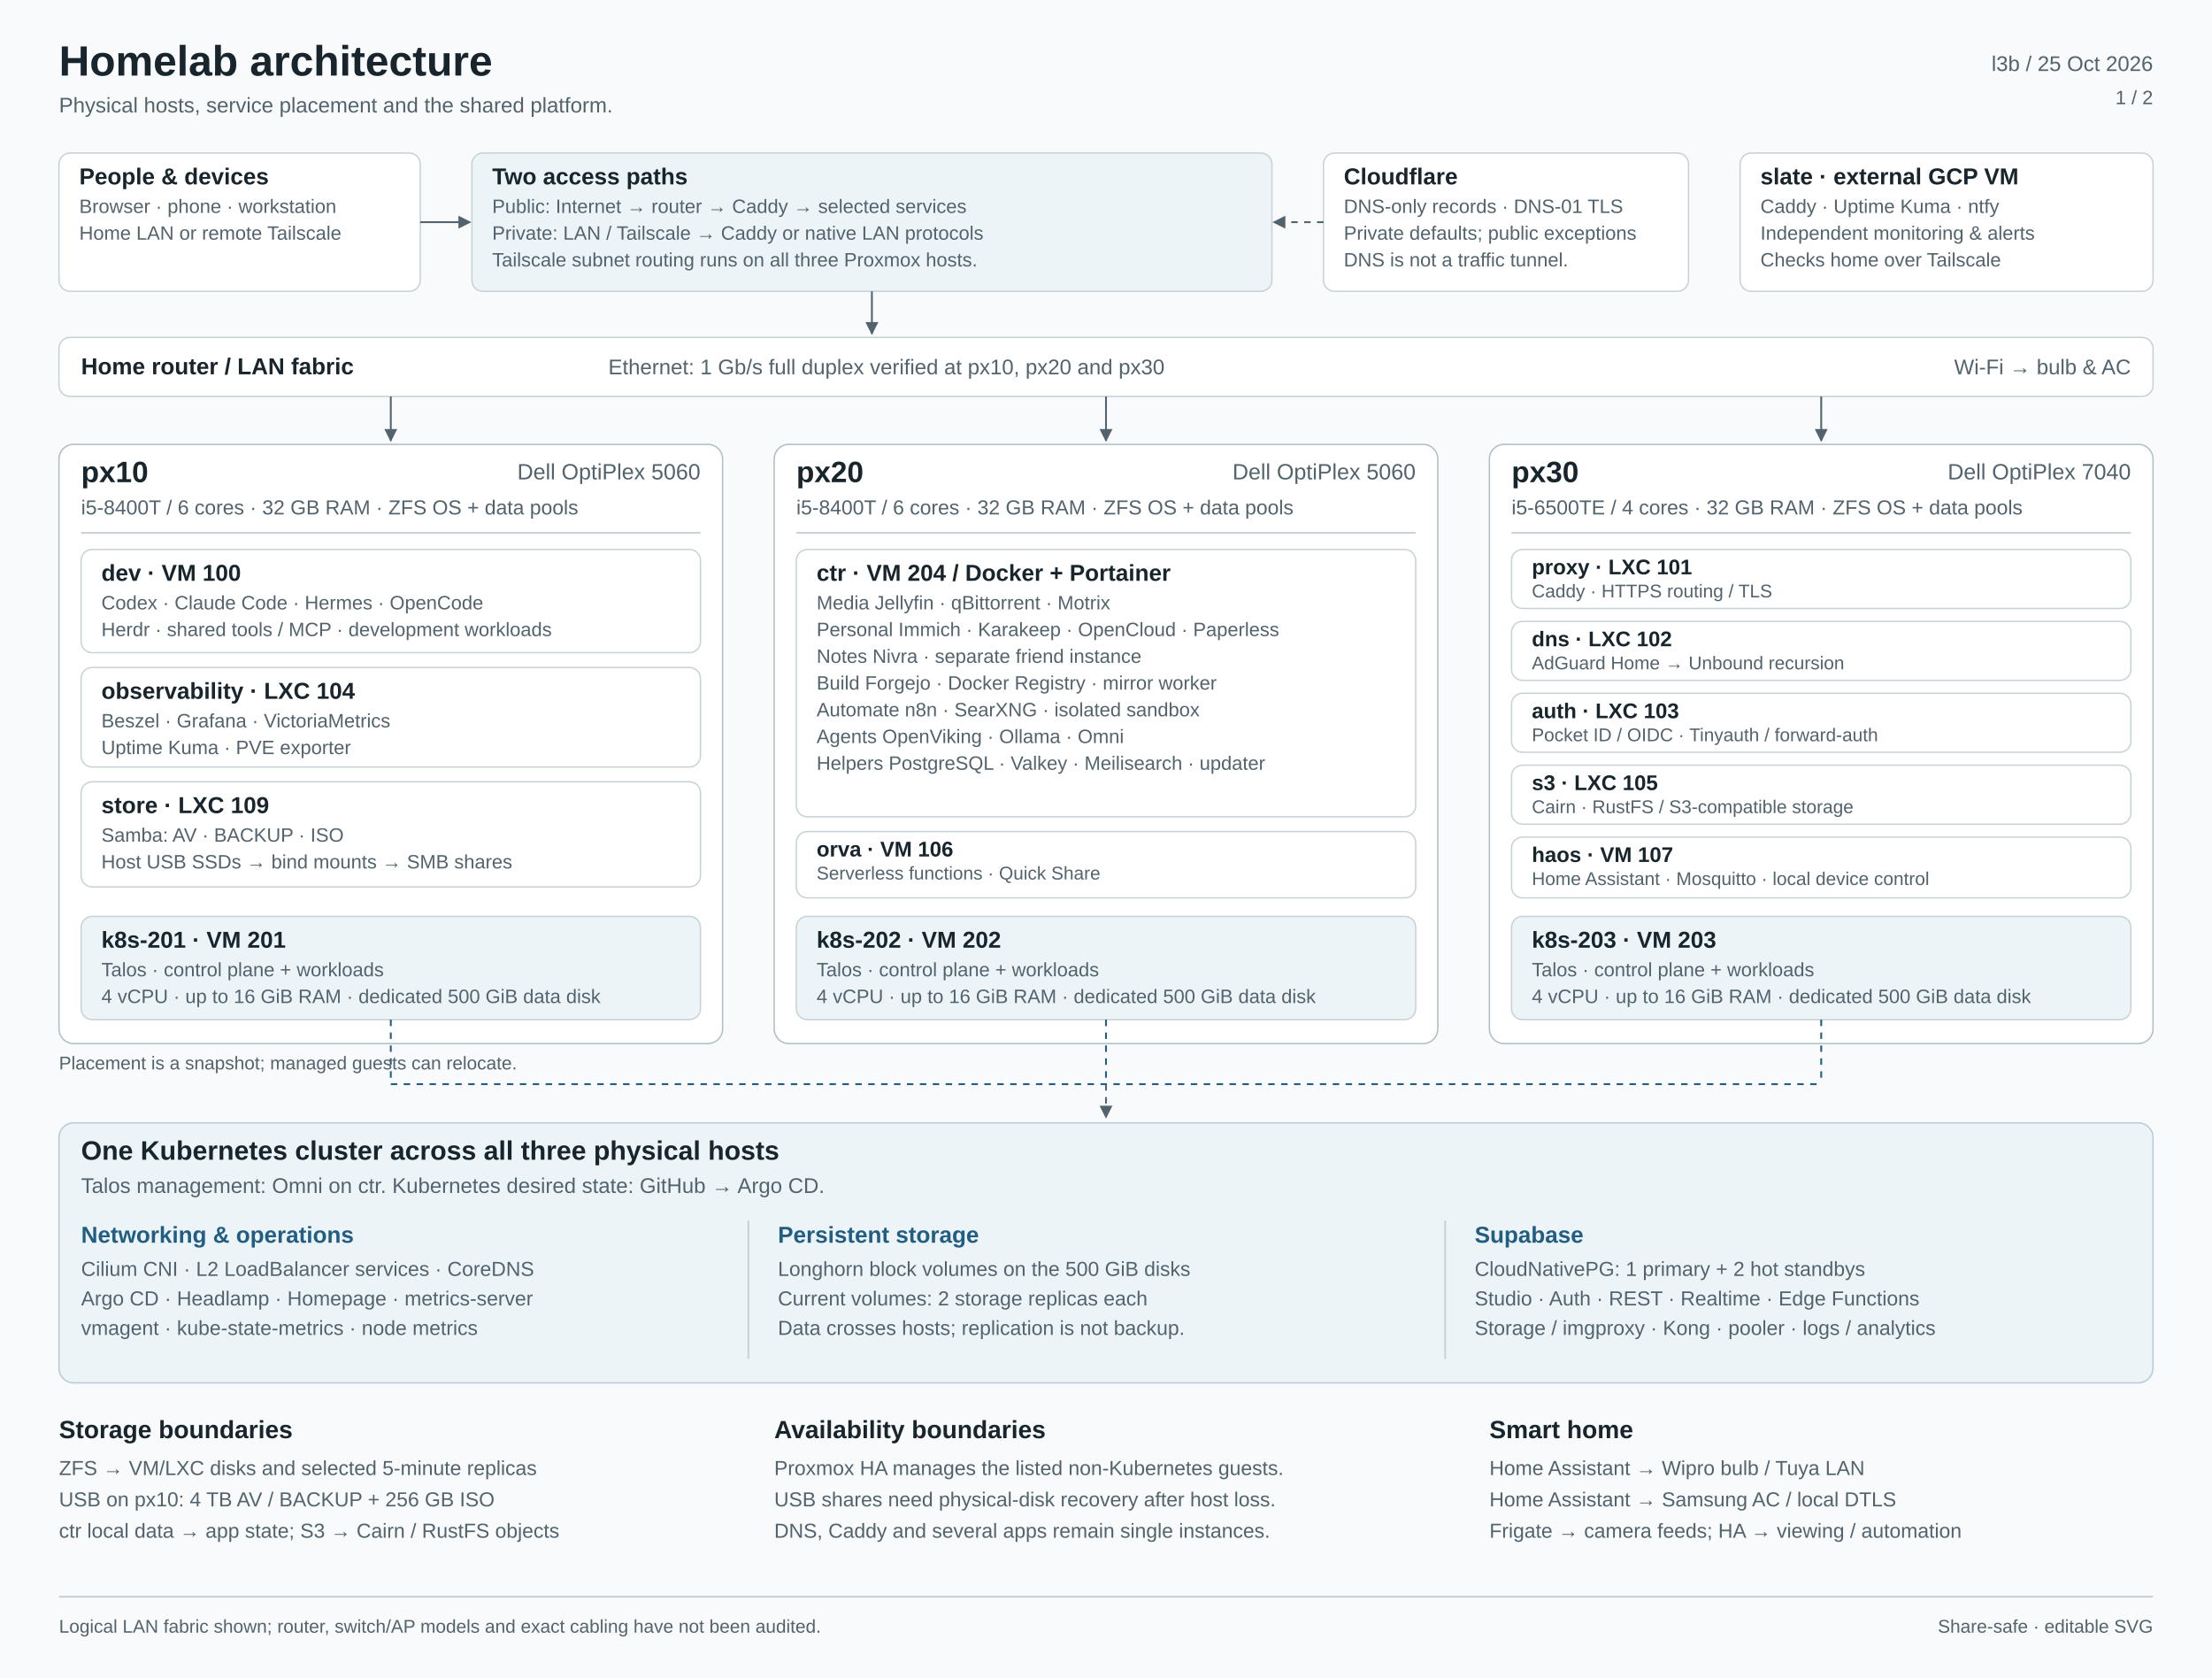
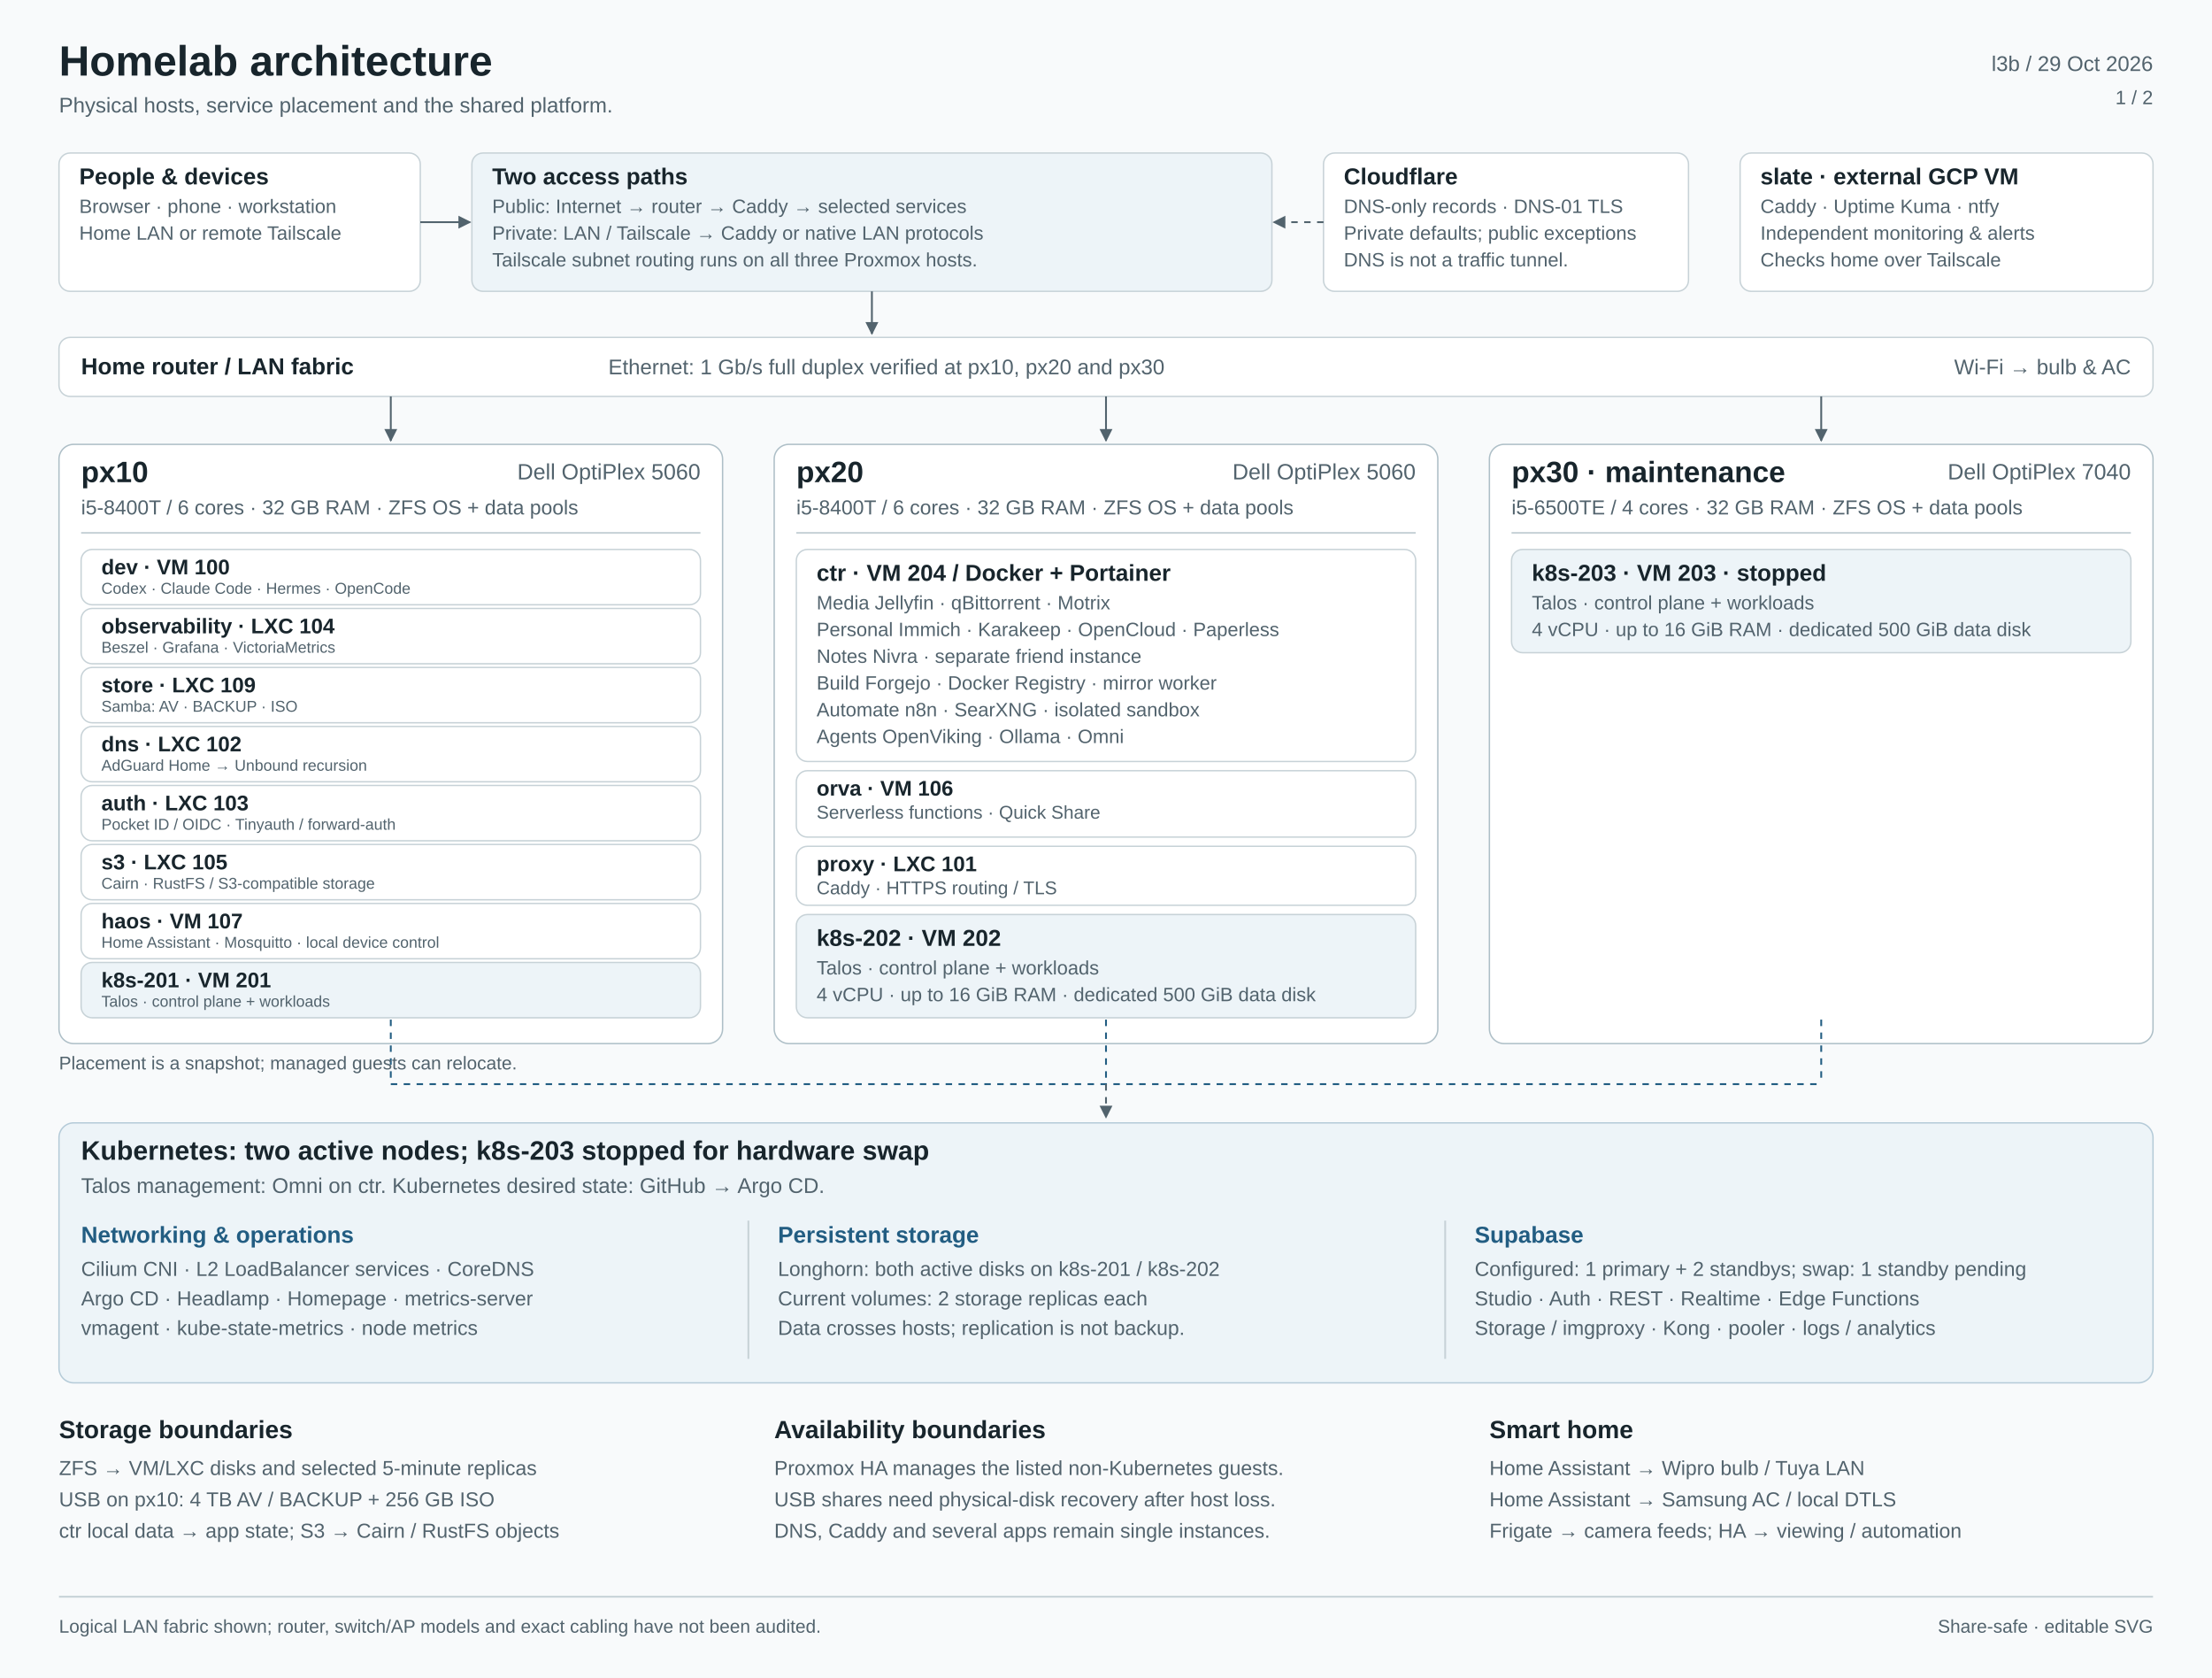
<svg xmlns="http://www.w3.org/2000/svg" width="2400" height="1820" viewBox="0 0 2400 1820" role="img" aria-labelledby="title desc">
  <defs>
    <marker id="arrow" viewBox="0 0 10 10" refX="9" refY="5" markerWidth="7" markerHeight="7" orient="auto-start-reverse">
      <path d="M 0 0 L 10 5 L 0 10 z" fill="#52636d" />
    </marker>
    <marker id="tealArrow" viewBox="0 0 10 10" refX="9" refY="5" markerWidth="7" markerHeight="7" orient="auto-start-reverse">
      <path d="M 0 0 L 10 5 L 0 10 z" fill="#25675d" />
    </marker>
  </defs>
  <rect width="2400" height="1820" fill="#f8fafb" />
  <g font-family="Arial, Liberation Sans, sans-serif">
    <text x="64" y="82" font-size="46" fill="#18252c" font-weight="600">Homelab architecture</text>
    <text x="64" y="122" font-size="23" fill="#52636d" font-weight="400">Physical hosts, service placement and the shared platform.</text>
-     <text x="2336" y="77" font-size="23" fill="#52636d" font-weight="400" text-anchor="end">l3b / 25 Oct 2026</text>
+     <text x="2336" y="77" font-size="23" fill="#52636d" font-weight="400" text-anchor="end">l3b / 29 Oct 2026</text>
    <text x="2336" y="113" font-size="21" fill="#52636d" font-weight="400" text-anchor="end">1 / 2</text>
    <g data-node="true">
      <rect x="64" y="166" width="392" height="150" rx="12" fill="#ffffff" stroke="#c7d2d7" stroke-width="1.5" />
      <text x="86" y="200" font-size="25" fill="#18252c" font-weight="600">People &amp; devices</text>
      <text x="86" y="231" font-size="21" fill="#52636d" font-weight="400">Browser · phone · workstation</text>
      <text x="86" y="260" font-size="21" fill="#52636d" font-weight="400">Home LAN or remote Tailscale</text>
    </g>
    <g data-node="true">
      <rect x="512" y="166" width="868" height="150" rx="12" fill="#edf4f8" stroke="#c7d2d7" stroke-width="1.5" />
      <text x="534" y="200" font-size="25" fill="#18252c" font-weight="600">Two access paths</text>
      <text x="534" y="231" font-size="21" fill="#52636d" font-weight="400">Public: Internet → router → Caddy → selected services</text>
      <text x="534" y="260" font-size="21" fill="#52636d" font-weight="400">Private: LAN / Tailscale → Caddy or native LAN protocols</text>
      <text x="534" y="289" font-size="21" fill="#52636d" font-weight="400">Tailscale subnet routing runs on all three Proxmox hosts.</text>
    </g>
    <g data-node="true">
      <rect x="1436" y="166" width="396" height="150" rx="12" fill="#ffffff" stroke="#c7d2d7" stroke-width="1.5" />
      <text x="1458" y="200" font-size="25" fill="#18252c" font-weight="600">Cloudflare</text>
      <text x="1458" y="231" font-size="21" fill="#52636d" font-weight="400">DNS-only records · DNS-01 TLS</text>
      <text x="1458" y="260" font-size="21" fill="#52636d" font-weight="400">Private defaults; public exceptions</text>
      <text x="1458" y="289" font-size="21" fill="#52636d" font-weight="400">DNS is not a traffic tunnel.</text>
    </g>
    <g data-node="true">
      <rect x="1888" y="166" width="448" height="150" rx="12" fill="#ffffff" stroke="#c7d2d7" stroke-width="1.5" />
      <text x="1910" y="200" font-size="25" fill="#18252c" font-weight="600">slate · external GCP VM</text>
      <text x="1910" y="231" font-size="21" fill="#52636d" font-weight="400">Caddy · Uptime Kuma · ntfy</text>
      <text x="1910" y="260" font-size="21" fill="#52636d" font-weight="400">Independent monitoring &amp; alerts</text>
      <text x="1910" y="289" font-size="21" fill="#52636d" font-weight="400">Checks home over Tailscale</text>
    </g>
    <path d="M456 241H510" fill="none" stroke="#52636d" stroke-width="2" stroke-linejoin="round" marker-end="url(#arrow)" />
    <path d="M1436 241H1382" fill="none" stroke="#52636d" stroke-width="2" stroke-linejoin="round" stroke-dasharray="7 7" marker-end="url(#arrow)" />
    <path d="M946 316V362" fill="none" stroke="#52636d" stroke-width="2" stroke-linejoin="round" marker-end="url(#arrow)" />
    <rect x="64" y="366" width="2272" height="64" rx="12" fill="#ffffff" stroke="#c7d2d7" stroke-width="1.5" />
    <text x="88" y="406" font-size="25" fill="#18252c" font-weight="600">Home router / LAN fabric</text>
    <text x="660" y="406" font-size="23" fill="#52636d" font-weight="400">Ethernet: 1 Gb/s full duplex verified at px10, px20 and px30</text>
    <text x="2312" y="406" font-size="23" fill="#52636d" font-weight="400" text-anchor="end">Wi-Fi → bulb &amp; AC</text>
    <path d="M424 430V478" fill="none" stroke="#52636d" stroke-width="2" stroke-linejoin="round" marker-end="url(#arrow)" />
    <path d="M1200 430V478" fill="none" stroke="#52636d" stroke-width="2" stroke-linejoin="round" marker-end="url(#arrow)" />
    <path d="M1976 430V478" fill="none" stroke="#52636d" stroke-width="2" stroke-linejoin="round" marker-end="url(#arrow)" />
    <rect x="64" y="482" width="720" height="650" rx="16" fill="#ffffff" stroke="#aebfc7" stroke-width="1.5" />
    <text x="88" y="523" font-size="32" fill="#18252c" font-weight="600">px10</text>
    <text x="760" y="520" font-size="24" fill="#52636d" font-weight="400" text-anchor="end">Dell OptiPlex 5060</text>
    <text x="88" y="558" font-size="22" fill="#52636d" font-weight="400">i5-8400T / 6 cores · 32 GB RAM · ZFS OS + data pools</text>
    <path d="M88 578H760" fill="none" stroke="#c7d2d7" stroke-width="2" stroke-linejoin="round" />
    <rect x="840" y="482" width="720" height="650" rx="16" fill="#ffffff" stroke="#aebfc7" stroke-width="1.5" />
    <text x="864" y="523" font-size="32" fill="#18252c" font-weight="600">px20</text>
    <text x="1536" y="520" font-size="24" fill="#52636d" font-weight="400" text-anchor="end">Dell OptiPlex 5060</text>
    <text x="864" y="558" font-size="22" fill="#52636d" font-weight="400">i5-8400T / 6 cores · 32 GB RAM · ZFS OS + data pools</text>
    <path d="M864 578H1536" fill="none" stroke="#c7d2d7" stroke-width="2" stroke-linejoin="round" />
    <rect x="1616" y="482" width="720" height="650" rx="16" fill="#ffffff" stroke="#aebfc7" stroke-width="1.5" />
-     <text x="1640" y="523" font-size="32" fill="#18252c" font-weight="600">px30</text>
+     <text x="1640" y="523" font-size="32" fill="#18252c" font-weight="600">px30 · maintenance</text>
    <text x="2312" y="520" font-size="24" fill="#52636d" font-weight="400" text-anchor="end">Dell OptiPlex 7040</text>
    <text x="1640" y="558" font-size="22" fill="#52636d" font-weight="400">i5-6500TE / 4 cores · 32 GB RAM · ZFS OS + data pools</text>
    <path d="M1640 578H2312" fill="none" stroke="#c7d2d7" stroke-width="2" stroke-linejoin="round" />
    <g data-node="true">
-       <rect x="88" y="596" width="672" height="112" rx="12" fill="#ffffff" stroke="#c7d2d7" stroke-width="1.5" />
-       <text x="110" y="630" font-size="25" fill="#18252c" font-weight="600">dev · VM 100</text>
-       <text x="110" y="661" font-size="21" fill="#52636d" font-weight="400">Codex · Claude Code · Hermes · OpenCode</text>
-       <text x="110" y="690" font-size="21" fill="#52636d" font-weight="400">Herdr · shared tools / MCP · development workloads</text>
+       <rect x="88" y="596" width="672" height="60" rx="12" fill="#ffffff" stroke="#c7d2d7" stroke-width="1.5" />
+       <text x="110" y="623" font-size="23" fill="#18252c" font-weight="600">dev · VM 100</text>
+       <text x="110" y="644" font-size="17" fill="#52636d" font-weight="400">Codex · Claude Code · Hermes · OpenCode</text>
    </g>
    <g data-node="true">
-       <rect x="88" y="724" width="672" height="108" rx="12" fill="#ffffff" stroke="#c7d2d7" stroke-width="1.5" />
-       <text x="110" y="758" font-size="25" fill="#18252c" font-weight="600">observability · LXC 104</text>
-       <text x="110" y="789" font-size="21" fill="#52636d" font-weight="400">Beszel · Grafana · VictoriaMetrics</text>
-       <text x="110" y="818" font-size="21" fill="#52636d" font-weight="400">Uptime Kuma · PVE exporter</text>
+       <rect x="88" y="660" width="672" height="60" rx="12" fill="#ffffff" stroke="#c7d2d7" stroke-width="1.5" />
+       <text x="110" y="687" font-size="23" fill="#18252c" font-weight="600">observability · LXC 104</text>
+       <text x="110" y="708" font-size="17" fill="#52636d" font-weight="400">Beszel · Grafana · VictoriaMetrics</text>
    </g>
    <g data-node="true">
-       <rect x="88" y="848" width="672" height="114" rx="12" fill="#ffffff" stroke="#c7d2d7" stroke-width="1.5" />
-       <text x="110" y="882" font-size="25" fill="#18252c" font-weight="600">store · LXC 109</text>
-       <text x="110" y="913" font-size="21" fill="#52636d" font-weight="400">Samba: AV · BACKUP · ISO</text>
-       <text x="110" y="942" font-size="21" fill="#52636d" font-weight="400">Host USB SSDs → bind mounts → SMB shares</text>
+       <rect x="88" y="724" width="672" height="60" rx="12" fill="#ffffff" stroke="#c7d2d7" stroke-width="1.5" />
+       <text x="110" y="751" font-size="23" fill="#18252c" font-weight="600">store · LXC 109</text>
+       <text x="110" y="772" font-size="17" fill="#52636d" font-weight="400">Samba: AV · BACKUP · ISO</text>
    </g>
    <g data-node="true">
-       <rect x="864" y="596" width="672" height="290" rx="12" fill="#ffffff" stroke="#c7d2d7" stroke-width="1.5" />
+       <rect x="864" y="596" width="672" height="230" rx="12" fill="#ffffff" stroke="#c7d2d7" stroke-width="1.5" />
      <text x="886" y="630" font-size="25" fill="#18252c" font-weight="600">ctr · VM 204 / Docker + Portainer</text>
      <text x="886" y="661" font-size="21" fill="#52636d" font-weight="400">Media       Jellyfin · qBittorrent · Motrix</text>
      <text x="886" y="690" font-size="21" fill="#52636d" font-weight="400">Personal   Immich · Karakeep · OpenCloud · Paperless</text>
      <text x="886" y="719" font-size="21" fill="#52636d" font-weight="400">Notes       Nivra · separate friend instance</text>
      <text x="886" y="748" font-size="21" fill="#52636d" font-weight="400">Build        Forgejo · Docker Registry · mirror worker</text>
      <text x="886" y="777" font-size="21" fill="#52636d" font-weight="400">Automate n8n · SearXNG · isolated sandbox</text>
      <text x="886" y="806" font-size="21" fill="#52636d" font-weight="400">Agents     OpenViking · Ollama · Omni</text>
-       <text x="886" y="835" font-size="21" fill="#52636d" font-weight="400">Helpers    PostgreSQL · Valkey · Meilisearch · updater</text>
    </g>
    <g data-node="true">
-       <rect x="864" y="902" width="672" height="72" rx="12" fill="#ffffff" stroke="#c7d2d7" stroke-width="1.5" />
-       <text x="886" y="929" font-size="23" fill="#18252c" font-weight="600">orva · VM 106</text>
-       <text x="886" y="954" font-size="20" fill="#52636d" font-weight="400">Serverless functions · Quick Share</text>
+       <rect x="864" y="836" width="672" height="72" rx="12" fill="#ffffff" stroke="#c7d2d7" stroke-width="1.5" />
+       <text x="886" y="863" font-size="23" fill="#18252c" font-weight="600">orva · VM 106</text>
+       <text x="886" y="888" font-size="20" fill="#52636d" font-weight="400">Serverless functions · Quick Share</text>
    </g>
    <g data-node="true">
-       <rect x="1640" y="596" width="672" height="64" rx="12" fill="#ffffff" stroke="#c7d2d7" stroke-width="1.5" />
-       <text x="1662" y="623" font-size="23" fill="#18252c" font-weight="600">proxy · LXC 101</text>
-       <text x="1662" y="648" font-size="20" fill="#52636d" font-weight="400">Caddy · HTTPS routing / TLS</text>
+       <rect x="864" y="918" width="672" height="64" rx="12" fill="#ffffff" stroke="#c7d2d7" stroke-width="1.5" />
+       <text x="886" y="945" font-size="23" fill="#18252c" font-weight="600">proxy · LXC 101</text>
+       <text x="886" y="970" font-size="20" fill="#52636d" font-weight="400">Caddy · HTTPS routing / TLS</text>
    </g>
    <g data-node="true">
-       <rect x="1640" y="674" width="672" height="64" rx="12" fill="#ffffff" stroke="#c7d2d7" stroke-width="1.5" />
-       <text x="1662" y="701" font-size="23" fill="#18252c" font-weight="600">dns · LXC 102</text>
-       <text x="1662" y="726" font-size="20" fill="#52636d" font-weight="400">AdGuard Home → Unbound recursion</text>
+       <rect x="88" y="788" width="672" height="60" rx="12" fill="#ffffff" stroke="#c7d2d7" stroke-width="1.5" />
+       <text x="110" y="815" font-size="23" fill="#18252c" font-weight="600">dns · LXC 102</text>
+       <text x="110" y="836" font-size="17" fill="#52636d" font-weight="400">AdGuard Home → Unbound recursion</text>
    </g>
    <g data-node="true">
-       <rect x="1640" y="752" width="672" height="64" rx="12" fill="#ffffff" stroke="#c7d2d7" stroke-width="1.5" />
-       <text x="1662" y="779" font-size="23" fill="#18252c" font-weight="600">auth · LXC 103</text>
-       <text x="1662" y="804" font-size="20" fill="#52636d" font-weight="400">Pocket ID / OIDC · Tinyauth / forward-auth</text>
+       <rect x="88" y="852" width="672" height="60" rx="12" fill="#ffffff" stroke="#c7d2d7" stroke-width="1.5" />
+       <text x="110" y="879" font-size="23" fill="#18252c" font-weight="600">auth · LXC 103</text>
+       <text x="110" y="900" font-size="17" fill="#52636d" font-weight="400">Pocket ID / OIDC · Tinyauth / forward-auth</text>
    </g>
    <g data-node="true">
-       <rect x="1640" y="830" width="672" height="64" rx="12" fill="#ffffff" stroke="#c7d2d7" stroke-width="1.5" />
-       <text x="1662" y="857" font-size="23" fill="#18252c" font-weight="600">s3 · LXC 105</text>
-       <text x="1662" y="882" font-size="20" fill="#52636d" font-weight="400">Cairn · RustFS / S3-compatible storage</text>
+       <rect x="88" y="916" width="672" height="60" rx="12" fill="#ffffff" stroke="#c7d2d7" stroke-width="1.5" />
+       <text x="110" y="943" font-size="23" fill="#18252c" font-weight="600">s3 · LXC 105</text>
+       <text x="110" y="964" font-size="17" fill="#52636d" font-weight="400">Cairn · RustFS / S3-compatible storage</text>
    </g>
    <g data-node="true">
-       <rect x="1640" y="908" width="672" height="66" rx="12" fill="#ffffff" stroke="#c7d2d7" stroke-width="1.5" />
-       <text x="1662" y="935" font-size="23" fill="#18252c" font-weight="600">haos · VM 107</text>
-       <text x="1662" y="960" font-size="20" fill="#52636d" font-weight="400">Home Assistant · Mosquitto · local device control</text>
+       <rect x="88" y="980" width="672" height="60" rx="12" fill="#ffffff" stroke="#c7d2d7" stroke-width="1.5" />
+       <text x="110" y="1007" font-size="23" fill="#18252c" font-weight="600">haos · VM 107</text>
+       <text x="110" y="1028" font-size="17" fill="#52636d" font-weight="400">Home Assistant · Mosquitto · local device control</text>
    </g>
    <g data-node="true">
-       <rect x="88" y="994" width="672" height="112" rx="12" fill="#edf4f8" stroke="#c7d2d7" stroke-width="1.5" />
-       <text x="110" y="1028" font-size="25" fill="#18252c" font-weight="600">k8s-201 · VM 201</text>
-       <text x="110" y="1059" font-size="21" fill="#52636d" font-weight="400">Talos · control plane + workloads</text>
-       <text x="110" y="1088" font-size="21" fill="#52636d" font-weight="400">4 vCPU · up to 16 GiB RAM · dedicated 500 GiB data disk</text>
+       <rect x="88" y="1044" width="672" height="60" rx="12" fill="#edf4f8" stroke="#c7d2d7" stroke-width="1.5" />
+       <text x="110" y="1071" font-size="23" fill="#18252c" font-weight="600">k8s-201 · VM 201</text>
+       <text x="110" y="1092" font-size="17" fill="#52636d" font-weight="400">Talos · control plane + workloads</text>
    </g>
    <g data-node="true">
-       <rect x="864" y="994" width="672" height="112" rx="12" fill="#edf4f8" stroke="#c7d2d7" stroke-width="1.5" />
-       <text x="886" y="1028" font-size="25" fill="#18252c" font-weight="600">k8s-202 · VM 202</text>
-       <text x="886" y="1059" font-size="21" fill="#52636d" font-weight="400">Talos · control plane + workloads</text>
-       <text x="886" y="1088" font-size="21" fill="#52636d" font-weight="400">4 vCPU · up to 16 GiB RAM · dedicated 500 GiB data disk</text>
+       <rect x="864" y="992" width="672" height="112" rx="12" fill="#edf4f8" stroke="#c7d2d7" stroke-width="1.5" />
+       <text x="886" y="1026" font-size="25" fill="#18252c" font-weight="600">k8s-202 · VM 202</text>
+       <text x="886" y="1057" font-size="21" fill="#52636d" font-weight="400">Talos · control plane + workloads</text>
+       <text x="886" y="1086" font-size="21" fill="#52636d" font-weight="400">4 vCPU · up to 16 GiB RAM · dedicated 500 GiB data disk</text>
    </g>
    <g data-node="true">
-       <rect x="1640" y="994" width="672" height="112" rx="12" fill="#edf4f8" stroke="#c7d2d7" stroke-width="1.5" />
-       <text x="1662" y="1028" font-size="25" fill="#18252c" font-weight="600">k8s-203 · VM 203</text>
-       <text x="1662" y="1059" font-size="21" fill="#52636d" font-weight="400">Talos · control plane + workloads</text>
-       <text x="1662" y="1088" font-size="21" fill="#52636d" font-weight="400">4 vCPU · up to 16 GiB RAM · dedicated 500 GiB data disk</text>
+       <rect x="1640" y="596" width="672" height="112" rx="12" fill="#edf4f8" stroke="#c7d2d7" stroke-width="1.5" />
+       <text x="1662" y="630" font-size="25" fill="#18252c" font-weight="600">k8s-203 · VM 203 · stopped</text>
+       <text x="1662" y="661" font-size="21" fill="#52636d" font-weight="400">Talos · control plane + workloads</text>
+       <text x="1662" y="690" font-size="21" fill="#52636d" font-weight="400">4 vCPU · up to 16 GiB RAM · dedicated 500 GiB data disk</text>
    </g>
    <path d="M424 1106V1176" fill="none" stroke="#225d82" stroke-width="2" stroke-linejoin="round" stroke-dasharray="7 7" />
    <path d="M1200 1106V1176" fill="none" stroke="#225d82" stroke-width="2" stroke-linejoin="round" stroke-dasharray="7 7" />
    <path d="M1976 1106V1176" fill="none" stroke="#225d82" stroke-width="2" stroke-linejoin="round" stroke-dasharray="7 7" />
    <path d="M424 1176H1976" fill="none" stroke="#225d82" stroke-width="2" stroke-linejoin="round" stroke-dasharray="7 7" />
    <path d="M1200 1176V1212" fill="none" stroke="#52636d" stroke-width="2" stroke-linejoin="round" stroke-dasharray="7 7" marker-end="url(#arrow)" />
    <text x="64" y="1160" font-size="20" fill="#52636d" font-weight="400">Placement is a snapshot; managed guests can relocate.</text>
    <rect x="64" y="1218" width="2272" height="282" rx="16" fill="#edf4f8" stroke="#b5cbd8" stroke-width="1.5" />
-     <text x="88" y="1258" font-size="29" fill="#18252c" font-weight="600">One Kubernetes cluster across all three physical hosts</text>
+     <text x="88" y="1258" font-size="29" fill="#18252c" font-weight="600">Kubernetes: two active nodes; k8s-203 stopped for hardware swap</text>
    <text x="88" y="1294" font-size="23" fill="#52636d" font-weight="400">Talos management: Omni on ctr. Kubernetes desired state: GitHub → Argo CD.</text>
    <path d="M812 1324V1474" fill="none" stroke="#c7d2d7" stroke-width="2" stroke-linejoin="round" />
    <path d="M1568 1324V1474" fill="none" stroke="#c7d2d7" stroke-width="2" stroke-linejoin="round" />
    <text x="88" y="1348" font-size="25" fill="#225d82" font-weight="600">Networking &amp; operations</text>
    <text x="88" y="1384" font-size="22" fill="#52636d" font-weight="400">Cilium CNI · L2 LoadBalancer services · CoreDNS</text>
    <text x="88" y="1416" font-size="22" fill="#52636d" font-weight="400">Argo CD · Headlamp · Homepage · metrics-server</text>
    <text x="88" y="1448" font-size="22" fill="#52636d" font-weight="400">vmagent · kube-state-metrics · node metrics</text>
    <text x="844" y="1348" font-size="25" fill="#225d82" font-weight="600">Persistent storage</text>
-     <text x="844" y="1384" font-size="22" fill="#52636d" font-weight="400">Longhorn block volumes on the 500 GiB disks</text>
+     <text x="844" y="1384" font-size="22" fill="#52636d" font-weight="400">Longhorn: both active disks on k8s-201 / k8s-202</text>
    <text x="844" y="1416" font-size="22" fill="#52636d" font-weight="400">Current volumes: 2 storage replicas each</text>
    <text x="844" y="1448" font-size="22" fill="#52636d" font-weight="400">Data crosses hosts; replication is not backup.</text>
    <text x="1600" y="1348" font-size="25" fill="#225d82" font-weight="600">Supabase</text>
-     <text x="1600" y="1384" font-size="22" fill="#52636d" font-weight="400">CloudNativePG: 1 primary + 2 hot standbys</text>
+     <text x="1600" y="1384" font-size="22" fill="#52636d" font-weight="400">Configured: 1 primary + 2 standbys; swap: 1 standby pending</text>
    <text x="1600" y="1416" font-size="22" fill="#52636d" font-weight="400">Studio · Auth · REST · Realtime · Edge Functions</text>
    <text x="1600" y="1448" font-size="22" fill="#52636d" font-weight="400">Storage / imgproxy · Kong · pooler · logs / analytics</text>
    <text x="64" y="1560" font-size="27" fill="#18252c" font-weight="600">Storage boundaries</text>
    <text x="840" y="1560" font-size="27" fill="#18252c" font-weight="600">Availability boundaries</text>
    <text x="1616" y="1560" font-size="27" fill="#18252c" font-weight="600">Smart home</text>
    <text x="64" y="1600" font-size="22" fill="#52636d" font-weight="400">ZFS → VM/LXC disks and selected 5-minute replicas</text>
    <text x="64" y="1634" font-size="22" fill="#52636d" font-weight="400">USB on px10: 4 TB AV / BACKUP + 256 GB ISO</text>
    <text x="64" y="1668" font-size="22" fill="#52636d" font-weight="400">ctr local data → app state; S3 → Cairn / RustFS objects</text>
    <text x="840" y="1600" font-size="22" fill="#52636d" font-weight="400">Proxmox HA manages the listed non-Kubernetes guests.</text>
    <text x="840" y="1634" font-size="22" fill="#52636d" font-weight="400">USB shares need physical-disk recovery after host loss.</text>
    <text x="840" y="1668" font-size="22" fill="#52636d" font-weight="400">DNS, Caddy and several apps remain single instances.</text>
    <text x="1616" y="1600" font-size="22" fill="#52636d" font-weight="400">Home Assistant → Wipro bulb / Tuya LAN</text>
    <text x="1616" y="1634" font-size="22" fill="#52636d" font-weight="400">Home Assistant → Samsung AC / local DTLS</text>
    <text x="1616" y="1668" font-size="22" fill="#52636d" font-weight="400">Frigate → camera feeds; HA → viewing / automation</text>
    <path d="M64 1732H2336" fill="none" stroke="#c7d2d7" stroke-width="2" stroke-linejoin="round" />
    <text x="64" y="1771" font-size="20" fill="#52636d" font-weight="400">Logical LAN fabric shown; router, switch/AP models and exact cabling have not been audited.</text>
    <text x="2336" y="1771" font-size="20" fill="#52636d" font-weight="400" text-anchor="end">Share-safe · editable SVG</text>
  </g>
</svg>
